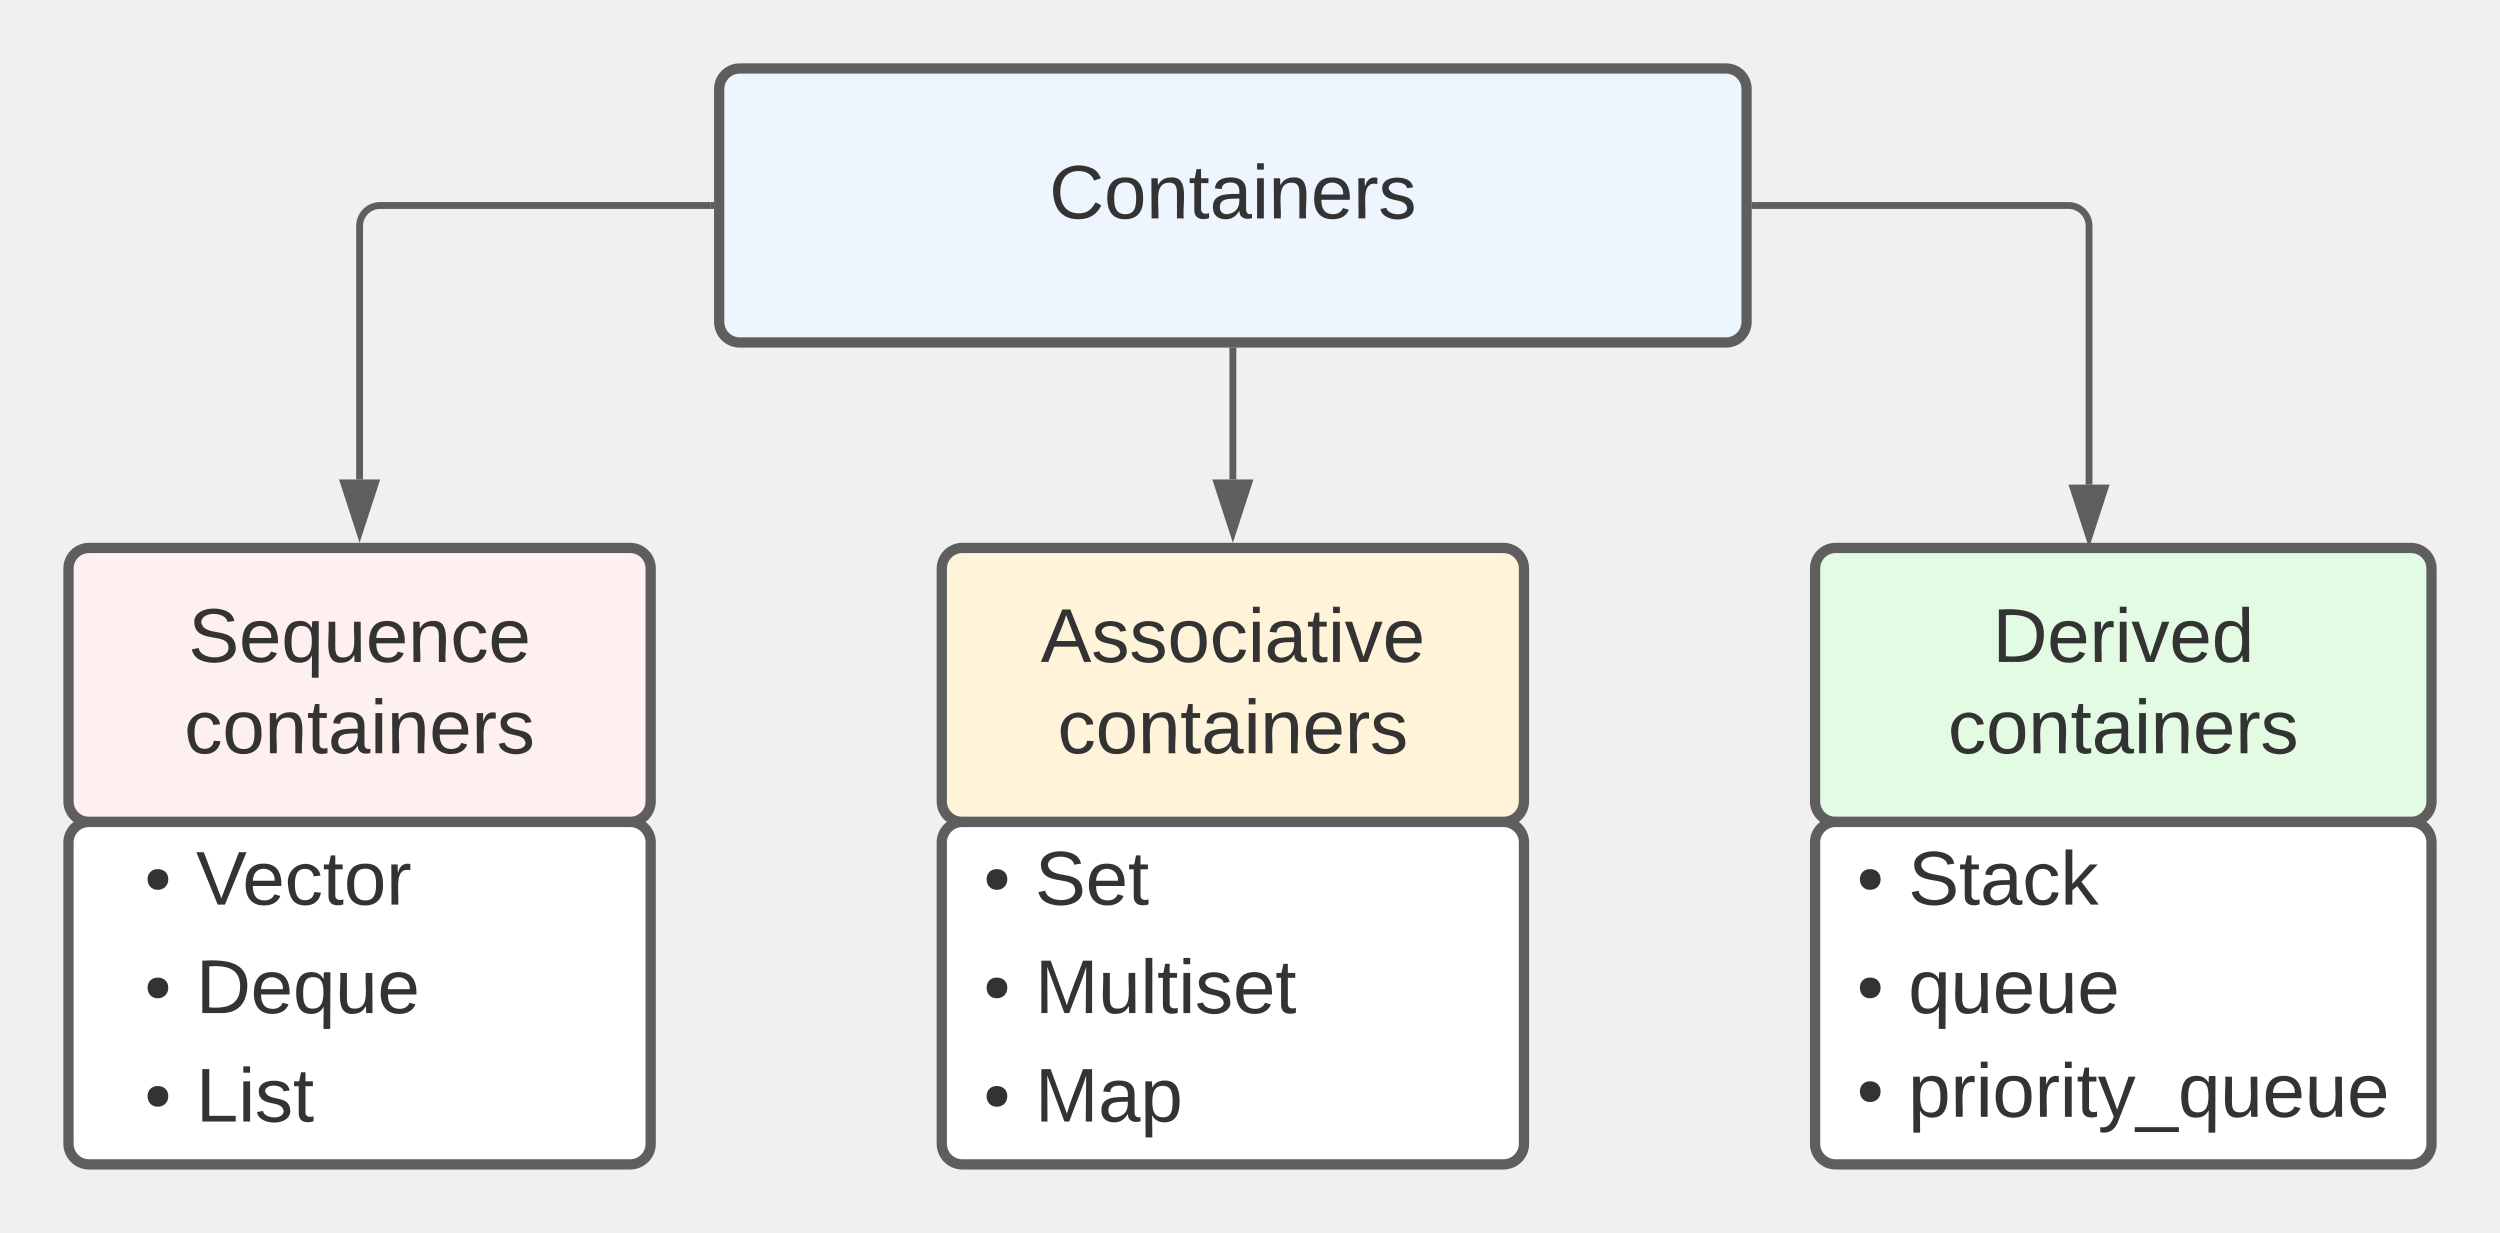
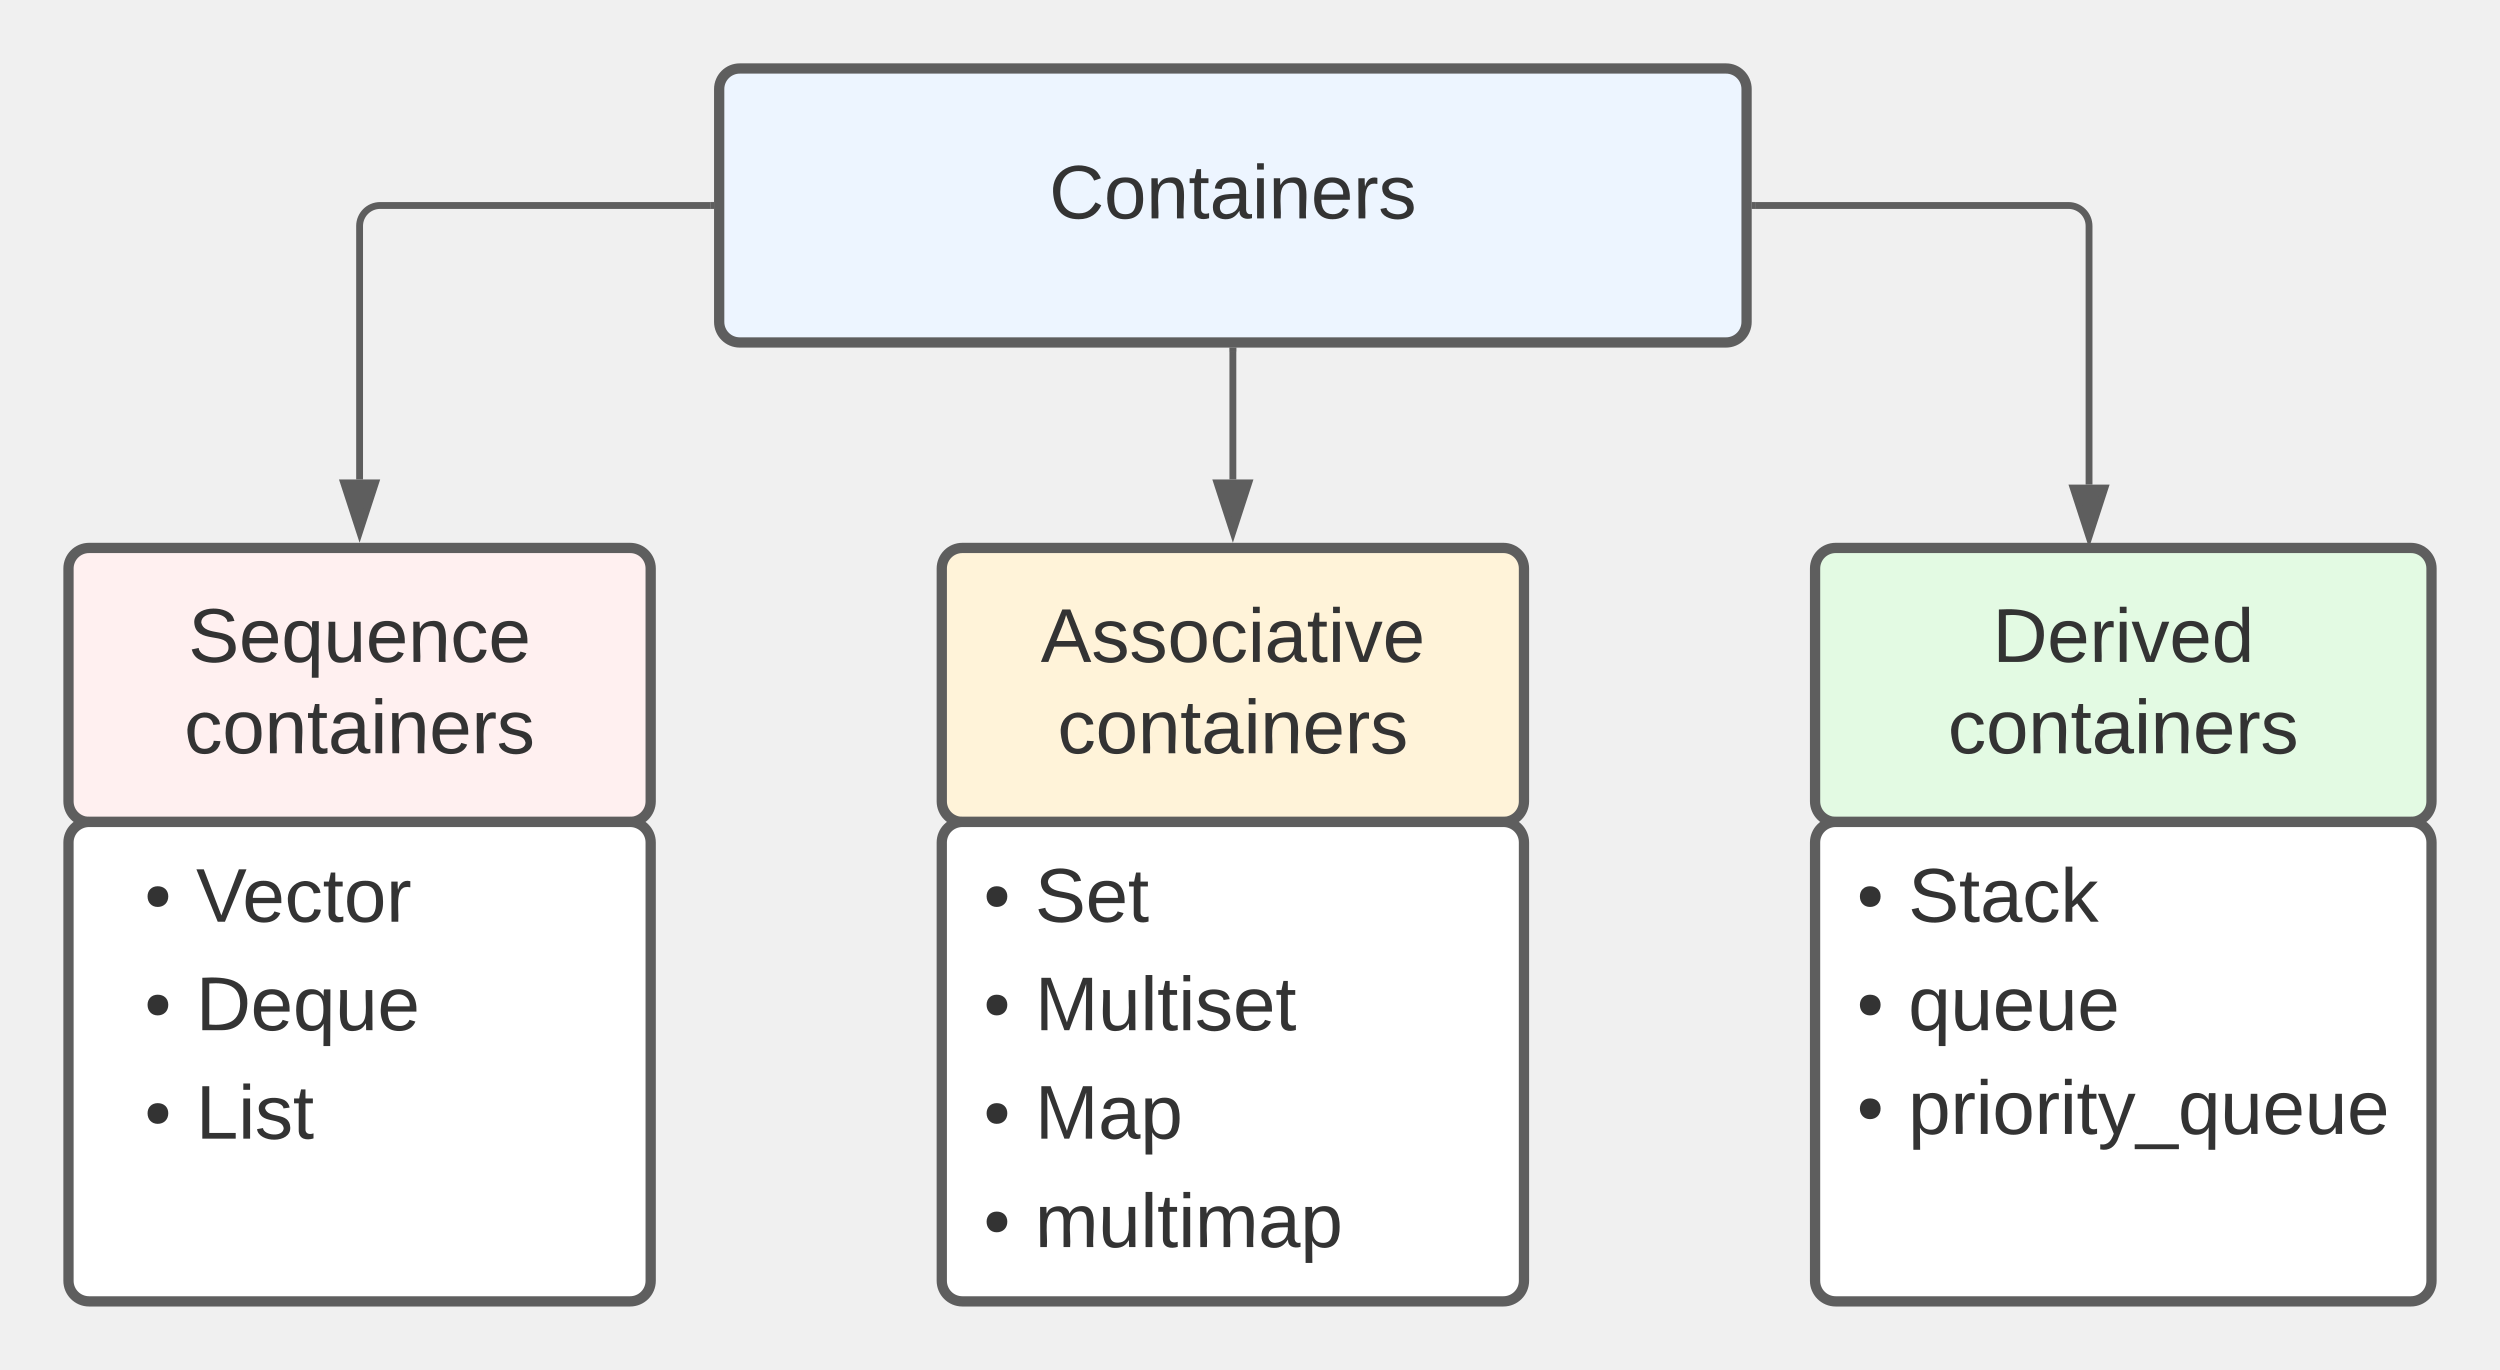
- <svg xmlns="http://www.w3.org/2000/svg" xmlns:ns1="lucid" xmlns:xlink="http://www.w3.org/1999/xlink" width="730" height="360">
-   <g transform="translate(-190 -120)" ns1:page-tab-id="0_0">
-     <path d="M400 146a6 6 0 0 1 6-6h288a6 6 0 0 1 6 6v68a6 6 0 0 1-6 6H406a6 6 0 0 1-6-6z" stroke="#5e5e5e" stroke-width="3" fill="#edf5ff" />
-     <use xlink:href="#a" transform="matrix(1,0,0,1,412,152) translate(84.38889 31.77778)" />
-     <path d="M550 222.5V260" stroke="#5e5e5e" stroke-width="2" fill="none" />
-     <path d="M551 222.53h-2v-1.03h2z" stroke="#5e5e5e" stroke-width=".05" fill="#5e5e5e" />
-     <path d="M550 275.26L545.37 261h9.26z" stroke="#5e5e5e" stroke-width="2" fill="#5e5e5e" />
-     <path d="M397.5 180H301a6 6 0 0 0-6 6v74" stroke="#5e5e5e" stroke-width="2" fill="none" />
-     <path d="M398.5 181h-1.03v-2h1.03z" stroke="#5e5e5e" stroke-width=".05" fill="#5e5e5e" />
-     <path d="M295 275.26L290.37 261h9.26z" stroke="#5e5e5e" stroke-width="2" fill="#5e5e5e" />
-     <path d="M702.5 180H794a6 6 0 0 1 6 6v75.5" stroke="#5e5e5e" stroke-width="2" fill="none" />
-     <path d="M702.53 181h-1.03v-2h1.03z" stroke="#5e5e5e" stroke-width=".05" fill="#5e5e5e" />
-     <path d="M800 276.76l-4.63-14.26h9.26z" stroke="#5e5e5e" stroke-width="2" fill="#5e5e5e" />
-     <path d="M210 286a6 6 0 0 1 6-6h158a6 6 0 0 1 6 6v68a6 6 0 0 1-6 6H216a6 6 0 0 1-6-6z" stroke="#5e5e5e" stroke-width="3" fill="#fff0f0" />
-     <use xlink:href="#b" transform="matrix(1,0,0,1,222,292) translate(23 21.27778)" />
-     <use xlink:href="#c" transform="matrix(1,0,0,1,222,292) translate(21.82716 47.94444)" />
-     <path d="M210 366a6 6 0 0 1 6-6h158a6 6 0 0 1 6 6v88a6 6 0 0 1-6 6H216a6 6 0 0 1-6-6z" stroke="#5e5e5e" stroke-width="3" fill="#fff" />
-     <path d="M220 366a6 6 0 0 1 6-6h148a6 6 0 0 1 6 6v19.67a6 6 0 0 1-6 6H226a6 6 0 0 1-6-6z" stroke="#000" stroke-opacity="0" stroke-width="3" fill="#fff" fill-opacity="0" />
-     <use xlink:href="#d" transform="matrix(1,0,0,1,225,365) translate(7.222222 19.15278)" />
-     <use xlink:href="#e" transform="matrix(1,0,0,1,225,365) translate(22.22222 19.15278)" />
-     <path d="M220 397.67a6 6 0 0 1 6-6h148a6 6 0 0 1 6 6v19.66a6 6 0 0 1-6 6H226a6 6 0 0 1-6-6z" stroke="#000" stroke-opacity="0" stroke-width="3" fill="#fff" fill-opacity="0" />
-     <use xlink:href="#f" transform="matrix(1,0,0,1,225,396.6667) translate(7.222222 19.15278)" />
-     <use xlink:href="#g" transform="matrix(1,0,0,1,225,396.6667) translate(22.22222 19.15278)" />
-     <path d="M220 429.33a6 6 0 0 1 6-6h148a6 6 0 0 1 6 6V449a6 6 0 0 1-6 6H226a6 6 0 0 1-6-6z" stroke="#000" stroke-opacity="0" stroke-width="3" fill="#fff" fill-opacity="0" />
-     <use xlink:href="#f" transform="matrix(1,0,0,1,225,428.3333) translate(7.222222 19.15278)" />
-     <use xlink:href="#h" transform="matrix(1,0,0,1,225,428.3333) translate(22.22222 19.15278)" />
-     <path d="M465 286a6 6 0 0 1 6-6h158a6 6 0 0 1 6 6v68a6 6 0 0 1-6 6H471a6 6 0 0 1-6-6z" stroke="#5e5e5e" stroke-width="3" fill="#fff3d9" />
-     <use xlink:href="#i" transform="matrix(1,0,0,1,477,292) translate(16.88889 21.27778)" />
-     <use xlink:href="#c" transform="matrix(1,0,0,1,477,292) translate(21.82716 47.94444)" />
-     <path d="M465 366a6 6 0 0 1 6-6h158a6 6 0 0 1 6 6v88a6 6 0 0 1-6 6H471a6 6 0 0 1-6-6z" stroke="#5e5e5e" stroke-width="3" fill="#fff" />
-     <path d="M465 366a6 6 0 0 1 6-6h148a6 6 0 0 1 6 6v19.67a6 6 0 0 1-6 6H471a6 6 0 0 1-6-6z" stroke="#000" stroke-opacity="0" stroke-width="3" fill="#fff" fill-opacity="0" />
-     <use xlink:href="#d" transform="matrix(1,0,0,1,470,365) translate(7.222222 19.15278)" />
-     <use xlink:href="#j" transform="matrix(1,0,0,1,470,365) translate(22.22222 19.15278)" />
-     <path d="M465 397.67a6 6 0 0 1 6-6h148a6 6 0 0 1 6 6v19.66a6 6 0 0 1-6 6H471a6 6 0 0 1-6-6z" stroke="#000" stroke-opacity="0" stroke-width="3" fill="#fff" fill-opacity="0" />
-     <use xlink:href="#f" transform="matrix(1,0,0,1,470,396.6667) translate(7.222222 19.15278)" />
-     <use xlink:href="#k" transform="matrix(1,0,0,1,470,396.6667) translate(22.22222 19.15278)" />
-     <path d="M465 429.33a6 6 0 0 1 6-6h148a6 6 0 0 1 6 6V449a6 6 0 0 1-6 6H471a6 6 0 0 1-6-6z" stroke="#000" stroke-opacity="0" stroke-width="3" fill="#fff" fill-opacity="0" />
-     <use xlink:href="#f" transform="matrix(1,0,0,1,470,428.3333) translate(7.222222 19.15278)" />
-     <use xlink:href="#l" transform="matrix(1,0,0,1,470,428.3333) translate(22.22222 19.15278)" />
-     <path d="M720 286a6 6 0 0 1 6-6h168a6 6 0 0 1 6 6v68a6 6 0 0 1-6 6H726a6 6 0 0 1-6-6z" stroke="#5e5e5e" stroke-width="3" fill="#e3fae3" />
-     <use xlink:href="#m" transform="matrix(1,0,0,1,732,292) translate(39.82099 21.27778)" />
-     <use xlink:href="#c" transform="matrix(1,0,0,1,732,292) translate(26.82716 47.94444)" />
-     <path d="M720 366a6 6 0 0 1 6-6h168a6 6 0 0 1 6 6v88a6 6 0 0 1-6 6H726a6 6 0 0 1-6-6z" stroke="#5e5e5e" stroke-width="3" fill="#fff" />
-     <path d="M720 366a6 6 0 0 1 6-6h148a6 6 0 0 1 6 6v19.67a6 6 0 0 1-6 6H726a6 6 0 0 1-6-6z" stroke="#000" stroke-opacity="0" stroke-width="3" fill="#fff" fill-opacity="0" />
-     <g>
-       <use xlink:href="#f" transform="matrix(1,0,0,1,725,365) translate(7.222222 19.15278)" />
-       <use xlink:href="#n" transform="matrix(1,0,0,1,725,365) translate(22.22222 19.15278)" />
-     </g>
-     <path d="M720 397.67a6 6 0 0 1 6-6h148a6 6 0 0 1 6 6v19.66a6 6 0 0 1-6 6H726a6 6 0 0 1-6-6z" stroke="#000" stroke-opacity="0" stroke-width="3" fill="#fff" fill-opacity="0" />
-     <g>
-       <use xlink:href="#f" transform="matrix(1,0,0,1,725,396.6667) translate(7.222222 19.15278)" />
-       <use xlink:href="#o" transform="matrix(1,0,0,1,725,396.6667) translate(22.22222 19.15278)" />
-     </g>
-     <path d="M720 429.33a6 6 0 0 1 6-6h148a6 6 0 0 1 6 6V449a6 6 0 0 1-6 6H726a6 6 0 0 1-6-6z" stroke="#000" stroke-opacity="0" stroke-width="3" fill="#fff" fill-opacity="0" />
-     <g>
-       <use xlink:href="#d" transform="matrix(1,0,0,1,725,428.3333) translate(7.222222 17.77778)" />
-       <use xlink:href="#p" transform="matrix(1,0,0,1,725,428.3333) translate(22.22222 17.77778)" />
+ <svg xmlns="http://www.w3.org/2000/svg" xmlns:ns1="lucid" xmlns:xlink="http://www.w3.org/1999/xlink" width="730" height="400">
+   <g transform="translate(0 -80)" ns1:page-tab-id="0_0">
+     <path d="M210 106a6 6 0 0 1 6-6h288a6 6 0 0 1 6 6v68a6 6 0 0 1-6 6H216a6 6 0 0 1-6-6z" stroke="#5e5e5e" stroke-width="3" fill="#edf5ff" />
+     <use xlink:href="#a" transform="matrix(1,0,0,1,222,112) translate(84.38889 31.77778)" />
+     <path d="M360 182.5V220" stroke="#5e5e5e" stroke-width="2" fill="none" />
+     <path d="M361 182.53h-2v-1.03h2z" stroke="#5e5e5e" stroke-width=".05" fill="#5e5e5e" />
+     <path d="M360 235.26L355.37 221h9.26z" stroke="#5e5e5e" stroke-width="2" fill="#5e5e5e" />
+     <path d="M207.5 140H111a6 6 0 0 0-6 6v74" stroke="#5e5e5e" stroke-width="2" fill="none" />
+     <path d="M208.5 141h-1.03v-2h1.03z" stroke="#5e5e5e" stroke-width=".05" fill="#5e5e5e" />
+     <path d="M105 235.26L100.36 221h9.28z" stroke="#5e5e5e" stroke-width="2" fill="#5e5e5e" />
+     <path d="M512.5 140H604a6 6 0 0 1 6 6v75.5" stroke="#5e5e5e" stroke-width="2" fill="none" />
+     <path d="M512.53 141h-1.03v-2h1.03z" stroke="#5e5e5e" stroke-width=".05" fill="#5e5e5e" />
+     <path d="M610 236.76l-4.63-14.26h9.26z" stroke="#5e5e5e" stroke-width="2" fill="#5e5e5e" />
+     <path d="M20 246a6 6 0 0 1 6-6h158a6 6 0 0 1 6 6v68a6 6 0 0 1-6 6H26a6 6 0 0 1-6-6z" stroke="#5e5e5e" stroke-width="3" fill="#fff0f0" />
+     <use xlink:href="#b" transform="matrix(1,0,0,1,32,252) translate(23 21.27778)" />
+     <use xlink:href="#c" transform="matrix(1,0,0,1,32,252) translate(21.82716 47.94444)" />
+     <path d="M20 326a6 6 0 0 1 6-6h158a6 6 0 0 1 6 6v128a6 6 0 0 1-6 6H26a6 6 0 0 1-6-6z" stroke="#5e5e5e" stroke-width="3" fill="#fff" />
+     <path d="M30 331a6 6 0 0 1 6-6h148a6 6 0 0 1 6 6v19.67a6 6 0 0 1-6 6H36a6 6 0 0 1-6-6z" stroke="#000" stroke-opacity="0" stroke-width="3" fill="#fff" fill-opacity="0" />
+     <use xlink:href="#d" transform="matrix(1,0,0,1,35,330) translate(7.222222 19.15278)" />
+     <use xlink:href="#e" transform="matrix(1,0,0,1,35,330) translate(22.22222 19.15278)" />
+     <path d="M30 362.67a6 6 0 0 1 6-6h148a6 6 0 0 1 6 6v19.66a6 6 0 0 1-6 6H36a6 6 0 0 1-6-6z" stroke="#000" stroke-opacity="0" stroke-width="3" fill="#fff" fill-opacity="0" />
+     <use xlink:href="#f" transform="matrix(1,0,0,1,35,361.6667) translate(7.222222 19.15278)" />
+     <use xlink:href="#g" transform="matrix(1,0,0,1,35,361.6667) translate(22.22222 19.15278)" />
+     <path d="M30 394.33a6 6 0 0 1 6-6h148a6 6 0 0 1 6 6V414a6 6 0 0 1-6 6H36a6 6 0 0 1-6-6z" stroke="#000" stroke-opacity="0" stroke-width="3" fill="#fff" fill-opacity="0" />
+     <use xlink:href="#f" transform="matrix(1,0,0,1,35,393.3333) translate(7.222222 19.15278)" />
+     <use xlink:href="#h" transform="matrix(1,0,0,1,35,393.3333) translate(22.22222 19.15278)" />
+     <path d="M275 246a6 6 0 0 1 6-6h158a6 6 0 0 1 6 6v68a6 6 0 0 1-6 6H281a6 6 0 0 1-6-6z" stroke="#5e5e5e" stroke-width="3" fill="#fff3d9" />
+     <use xlink:href="#i" transform="matrix(1,0,0,1,287,252) translate(16.88889 21.27778)" />
+     <use xlink:href="#c" transform="matrix(1,0,0,1,287,252) translate(21.82716 47.94444)" />
+     <path d="M275 326a6 6 0 0 1 6-6h158a6 6 0 0 1 6 6v128a6 6 0 0 1-6 6H281a6 6 0 0 1-6-6z" stroke="#5e5e5e" stroke-width="3" fill="#fff" />
+     <path d="M275 331a6 6 0 0 1 6-6h148a6 6 0 0 1 6 6v19.67a6 6 0 0 1-6 6H281a6 6 0 0 1-6-6z" stroke="#000" stroke-opacity="0" stroke-width="3" fill="#fff" fill-opacity="0" />
+     <use xlink:href="#d" transform="matrix(1,0,0,1,280,330) translate(7.222222 19.15278)" />
+     <use xlink:href="#j" transform="matrix(1,0,0,1,280,330) translate(22.22222 19.15278)" />
+     <path d="M275 362.67a6 6 0 0 1 6-6h148a6 6 0 0 1 6 6v19.66a6 6 0 0 1-6 6H281a6 6 0 0 1-6-6z" stroke="#000" stroke-opacity="0" stroke-width="3" fill="#fff" fill-opacity="0" />
+     <use xlink:href="#f" transform="matrix(1,0,0,1,280,361.6667) translate(7.222222 19.15278)" />
+     <use xlink:href="#k" transform="matrix(1,0,0,1,280,361.6667) translate(22.22222 19.15278)" />
+     <path d="M275 394.33a6 6 0 0 1 6-6h148a6 6 0 0 1 6 6V414a6 6 0 0 1-6 6H281a6 6 0 0 1-6-6z" stroke="#000" stroke-opacity="0" stroke-width="3" fill="#fff" fill-opacity="0" />
+     <use xlink:href="#f" transform="matrix(1,0,0,1,280,393.3333) translate(7.222222 19.15278)" />
+     <use xlink:href="#l" transform="matrix(1,0,0,1,280,393.3333) translate(22.22222 19.15278)" />
+     <path d="M530 246a6 6 0 0 1 6-6h168a6 6 0 0 1 6 6v68a6 6 0 0 1-6 6H536a6 6 0 0 1-6-6z" stroke="#5e5e5e" stroke-width="3" fill="#e3fae3" />
+     <use xlink:href="#m" transform="matrix(1,0,0,1,542,252) translate(39.82099 21.27778)" />
+     <use xlink:href="#c" transform="matrix(1,0,0,1,542,252) translate(26.82716 47.94444)" />
+     <path d="M530 326a6 6 0 0 1 6-6h168a6 6 0 0 1 6 6v128a6 6 0 0 1-6 6H536a6 6 0 0 1-6-6z" stroke="#5e5e5e" stroke-width="3" fill="#fff" />
+     <path d="M530 331a6 6 0 0 1 6-6h148a6 6 0 0 1 6 6v19.67a6 6 0 0 1-6 6H536a6 6 0 0 1-6-6z" stroke="#000" stroke-opacity="0" stroke-width="3" fill="#fff" fill-opacity="0" />
+     <g>
+       <use xlink:href="#d" transform="matrix(1,0,0,1,535,330) translate(7.222222 19.15278)" />
+       <use xlink:href="#n" transform="matrix(1,0,0,1,535,330) translate(22.22222 19.15278)" />
+     </g>
+     <path d="M530 362.67a6 6 0 0 1 6-6h148a6 6 0 0 1 6 6v19.66a6 6 0 0 1-6 6H536a6 6 0 0 1-6-6z" stroke="#000" stroke-opacity="0" stroke-width="3" fill="#fff" fill-opacity="0" />
+     <g>
+       <use xlink:href="#d" transform="matrix(1,0,0,1,535,361.6667) translate(7.222222 19.15278)" />
+       <use xlink:href="#o" transform="matrix(1,0,0,1,535,361.6667) translate(22.22222 19.15278)" />
+     </g>
+     <path d="M530 394.33a6 6 0 0 1 6-6h148a6 6 0 0 1 6 6V414a6 6 0 0 1-6 6H536a6 6 0 0 1-6-6z" stroke="#000" stroke-opacity="0" stroke-width="3" fill="#fff" fill-opacity="0" />
+     <g>
+       <use xlink:href="#d" transform="matrix(1,0,0,1,535,393.3333) translate(7.222222 17.77778)" />
+       <use xlink:href="#p" transform="matrix(1,0,0,1,535,393.3333) translate(22.22222 17.77778)" />
+     </g>
+     <path d="M275 426a6 6 0 0 1 6-6h148a6 6 0 0 1 6 6v19.67a6 6 0 0 1-6 6H281a6 6 0 0 1-6-6z" stroke="#000" stroke-opacity="0" stroke-width="3" fill="#fff" fill-opacity="0" />
+     <g>
+       <use xlink:href="#d" transform="matrix(1,0,0,1,280,425) translate(7.222222 19.15278)" />
+       <use xlink:href="#q" transform="matrix(1,0,0,1,280,425) translate(22.22222 19.15278)" />
    </g>
    <defs>
-       <path fill="#333" d="M212-179c-10-28-35-45-73-45-59 0-87 40-87 99 0 60 29 101 89 101 43 0 62-24 78-52l27 14C228-24 195 4 139 4 59 4 22-46 18-125c-6-104 99-153 187-111 19 9 31 26 39 46" id="q" />
-       <path fill="#333" d="M100-194c62-1 85 37 85 99 1 63-27 99-86 99S16-35 15-95c0-66 28-99 85-99zM99-20c44 1 53-31 53-75 0-43-8-75-51-75s-53 32-53 75 10 74 51 75" id="r" />
-       <path fill="#333" d="M117-194c89-4 53 116 60 194h-32v-121c0-31-8-49-39-48C34-167 62-67 57 0H25l-1-190h30c1 10-1 24 2 32 11-22 29-35 61-36" id="s" />
-       <path fill="#333" d="M59-47c-2 24 18 29 38 22v24C64 9 27 4 27-40v-127H5v-23h24l9-43h21v43h35v23H59v120" id="t" />
-       <path fill="#333" d="M141-36C126-15 110 5 73 4 37 3 15-17 15-53c-1-64 63-63 125-63 3-35-9-54-41-54-24 1-41 7-42 31l-33-3c5-37 33-52 76-52 45 0 72 20 72 64v82c-1 20 7 32 28 27v20c-31 9-61-2-59-35zM48-53c0 20 12 33 32 33 41-3 63-29 60-74-43 2-92-5-92 41" id="u" />
-       <path fill="#333" d="M24-231v-30h32v30H24zM24 0v-190h32V0H24" id="v" />
-       <path fill="#333" d="M100-194c63 0 86 42 84 106H49c0 40 14 67 53 68 26 1 43-12 49-29l28 8c-11 28-37 45-77 45C44 4 14-33 15-96c1-61 26-98 85-98zm52 81c6-60-76-77-97-28-3 7-6 17-6 28h103" id="w" />
-       <path fill="#333" d="M114-163C36-179 61-72 57 0H25l-1-190h30c1 12-1 29 2 39 6-27 23-49 58-41v29" id="x" />
-       <path fill="#333" d="M135-143c-3-34-86-38-87 0 15 53 115 12 119 90S17 21 10-45l28-5c4 36 97 45 98 0-10-56-113-15-118-90-4-57 82-63 122-42 12 7 21 19 24 35" id="y" />
+       <path fill="#333" d="M212-179c-10-28-35-45-73-45-59 0-87 40-87 99 0 60 29 101 89 101 43 0 62-24 78-52l27 14C228-24 195 4 139 4 59 4 22-46 18-125c-6-104 99-153 187-111 19 9 31 26 39 46" id="r" />
+       <path fill="#333" d="M100-194c62-1 85 37 85 99 1 63-27 99-86 99S16-35 15-95c0-66 28-99 85-99zM99-20c44 1 53-31 53-75 0-43-8-75-51-75s-53 32-53 75 10 74 51 75" id="s" />
+       <path fill="#333" d="M117-194c89-4 53 116 60 194h-32v-121c0-31-8-49-39-48C34-167 62-67 57 0H25l-1-190h30c1 10-1 24 2 32 11-22 29-35 61-36" id="t" />
+       <path fill="#333" d="M59-47c-2 24 18 29 38 22v24C64 9 27 4 27-40v-127H5v-23h24l9-43h21v43h35v23H59v120" id="u" />
+       <path fill="#333" d="M141-36C126-15 110 5 73 4 37 3 15-17 15-53c-1-64 63-63 125-63 3-35-9-54-41-54-24 1-41 7-42 31l-33-3c5-37 33-52 76-52 45 0 72 20 72 64v82c-1 20 7 32 28 27v20c-31 9-61-2-59-35zM48-53c0 20 12 33 32 33 41-3 63-29 60-74-43 2-92-5-92 41" id="v" />
+       <path fill="#333" d="M24-231v-30h32v30H24zM24 0v-190h32V0H24" id="w" />
+       <path fill="#333" d="M100-194c63 0 86 42 84 106H49c0 40 14 67 53 68 26 1 43-12 49-29l28 8c-11 28-37 45-77 45C44 4 14-33 15-96c1-61 26-98 85-98zm52 81c6-60-76-77-97-28-3 7-6 17-6 28h103" id="x" />
+       <path fill="#333" d="M114-163C36-179 61-72 57 0H25l-1-190h30c1 12-1 29 2 39 6-27 23-49 58-41v29" id="y" />
+       <path fill="#333" d="M135-143c-3-34-86-38-87 0 15 53 115 12 119 90S17 21 10-45l28-5c4 36 97 45 98 0-10-56-113-15-118-90-4-57 82-63 122-42 12 7 21 19 24 35" id="z" />
      <g id="a">
-         <use transform="matrix(0.0617284,0,0,0.0617284,0,0)" xlink:href="#q" />
-         <use transform="matrix(0.0617284,0,0,0.0617284,15.98765,0)" xlink:href="#r" />
-         <use transform="matrix(0.0617284,0,0,0.0617284,28.33333,0)" xlink:href="#s" />
-         <use transform="matrix(0.0617284,0,0,0.0617284,40.67901,0)" xlink:href="#t" />
-         <use transform="matrix(0.0617284,0,0,0.0617284,46.85185,0)" xlink:href="#u" />
-         <use transform="matrix(0.0617284,0,0,0.0617284,59.19753,0)" xlink:href="#v" />
-         <use transform="matrix(0.0617284,0,0,0.0617284,64.07407,0)" xlink:href="#s" />
-         <use transform="matrix(0.0617284,0,0,0.0617284,76.41975,0)" xlink:href="#w" />
-         <use transform="matrix(0.0617284,0,0,0.0617284,88.76543,0)" xlink:href="#x" />
-         <use transform="matrix(0.0617284,0,0,0.0617284,96.11111,0)" xlink:href="#y" />
-       </g>
-       <path fill="#333" d="M185-189c-5-48-123-54-124 2 14 75 158 14 163 119 3 78-121 87-175 55-17-10-28-26-33-46l33-7c5 56 141 63 141-1 0-78-155-14-162-118-5-82 145-84 179-34 5 7 8 16 11 25" id="z" />
-       <path fill="#333" d="M145-31C134-9 116 4 85 4 32 4 16-35 15-94c0-59 17-99 70-100 32-1 48 14 60 33 0-11-1-24 2-32h30l-1 268h-32zM93-21c41 0 51-33 51-76s-8-73-50-73c-40 0-46 35-46 75s5 74 45 74" id="A" />
-       <path fill="#333" d="M84 4C-5 8 30-112 23-190h32v120c0 31 7 50 39 49 72-2 45-101 50-169h31l1 190h-30c-1-10 1-25-2-33-11 22-28 36-60 37" id="B" />
-       <path fill="#333" d="M96-169c-40 0-48 33-48 73s9 75 48 75c24 0 41-14 43-38l32 2c-6 37-31 61-74 61-59 0-76-41-82-99-10-93 101-131 147-64 4 7 5 14 7 22l-32 3c-4-21-16-35-41-35" id="C" />
+         <use transform="matrix(0.0617284,0,0,0.0617284,0,0)" xlink:href="#r" />
+         <use transform="matrix(0.0617284,0,0,0.0617284,15.98765,0)" xlink:href="#s" />
+         <use transform="matrix(0.0617284,0,0,0.0617284,28.33333,0)" xlink:href="#t" />
+         <use transform="matrix(0.0617284,0,0,0.0617284,40.67901,0)" xlink:href="#u" />
+         <use transform="matrix(0.0617284,0,0,0.0617284,46.85185,0)" xlink:href="#v" />
+         <use transform="matrix(0.0617284,0,0,0.0617284,59.19753,0)" xlink:href="#w" />
+         <use transform="matrix(0.0617284,0,0,0.0617284,64.07407,0)" xlink:href="#t" />
+         <use transform="matrix(0.0617284,0,0,0.0617284,76.41975,0)" xlink:href="#x" />
+         <use transform="matrix(0.0617284,0,0,0.0617284,88.76543,0)" xlink:href="#y" />
+         <use transform="matrix(0.0617284,0,0,0.0617284,96.11111,0)" xlink:href="#z" />
+       </g>
+       <path fill="#333" d="M185-189c-5-48-123-54-124 2 14 75 158 14 163 119 3 78-121 87-175 55-17-10-28-26-33-46l33-7c5 56 141 63 141-1 0-78-155-14-162-118-5-82 145-84 179-34 5 7 8 16 11 25" id="A" />
+       <path fill="#333" d="M145-31C134-9 116 4 85 4 32 4 16-35 15-94c0-59 17-99 70-100 32-1 48 14 60 33 0-11-1-24 2-32h30l-1 268h-32zM93-21c41 0 51-33 51-76s-8-73-50-73c-40 0-46 35-46 75s5 74 45 74" id="B" />
+       <path fill="#333" d="M84 4C-5 8 30-112 23-190h32v120c0 31 7 50 39 49 72-2 45-101 50-169h31l1 190h-30c-1-10 1-25-2-33-11 22-28 36-60 37" id="C" />
+       <path fill="#333" d="M96-169c-40 0-48 33-48 73s9 75 48 75c24 0 41-14 43-38l32 2c-6 37-31 61-74 61-59 0-76-41-82-99-10-93 101-131 147-64 4 7 5 14 7 22l-32 3c-4-21-16-35-41-35" id="D" />
      <g id="b">
-         <use transform="matrix(0.0617284,0,0,0.0617284,0,0)" xlink:href="#z" />
-         <use transform="matrix(0.0617284,0,0,0.0617284,14.81481,0)" xlink:href="#w" />
-         <use transform="matrix(0.0617284,0,0,0.0617284,27.16049,0)" xlink:href="#A" />
-         <use transform="matrix(0.0617284,0,0,0.0617284,39.50617,0)" xlink:href="#B" />
-         <use transform="matrix(0.0617284,0,0,0.0617284,51.85185,0)" xlink:href="#w" />
-         <use transform="matrix(0.0617284,0,0,0.0617284,64.19753,0)" xlink:href="#s" />
-         <use transform="matrix(0.0617284,0,0,0.0617284,76.54321,0)" xlink:href="#C" />
-         <use transform="matrix(0.0617284,0,0,0.0617284,87.65432,0)" xlink:href="#w" />
+         <use transform="matrix(0.0617284,0,0,0.0617284,0,0)" xlink:href="#A" />
+         <use transform="matrix(0.0617284,0,0,0.0617284,14.81481,0)" xlink:href="#x" />
+         <use transform="matrix(0.0617284,0,0,0.0617284,27.16049,0)" xlink:href="#B" />
+         <use transform="matrix(0.0617284,0,0,0.0617284,39.50617,0)" xlink:href="#C" />
+         <use transform="matrix(0.0617284,0,0,0.0617284,51.85185,0)" xlink:href="#x" />
+         <use transform="matrix(0.0617284,0,0,0.0617284,64.19753,0)" xlink:href="#t" />
+         <use transform="matrix(0.0617284,0,0,0.0617284,76.54321,0)" xlink:href="#D" />
+         <use transform="matrix(0.0617284,0,0,0.0617284,87.65432,0)" xlink:href="#x" />
      </g>
      <g id="c">
-         <use transform="matrix(0.0617284,0,0,0.0617284,0,0)" xlink:href="#C" />
-         <use transform="matrix(0.0617284,0,0,0.0617284,11.11111,0)" xlink:href="#r" />
-         <use transform="matrix(0.0617284,0,0,0.0617284,23.45679,0)" xlink:href="#s" />
-         <use transform="matrix(0.0617284,0,0,0.0617284,35.80247,0)" xlink:href="#t" />
-         <use transform="matrix(0.0617284,0,0,0.0617284,41.97531,0)" xlink:href="#u" />
-         <use transform="matrix(0.0617284,0,0,0.0617284,54.32099,0)" xlink:href="#v" />
-         <use transform="matrix(0.0617284,0,0,0.0617284,59.19753,0)" xlink:href="#s" />
-         <use transform="matrix(0.0617284,0,0,0.0617284,71.54321,0)" xlink:href="#w" />
-         <use transform="matrix(0.0617284,0,0,0.0617284,83.88889,0)" xlink:href="#x" />
-         <use transform="matrix(0.0617284,0,0,0.0617284,91.23457,0)" xlink:href="#y" />
-       </g>
-       <path fill="#333" d="M62-168c30 0 50 19 50 48S92-70 62-70c-29 0-48-21-48-50s20-48 48-48" id="D" />
-       <use transform="matrix(0.0617284,0,0,0.0617284,0,0)" xlink:href="#D" id="d" />
-       <path fill="#333" d="M137 0h-34L2-248h35l83 218 83-218h36" id="E" />
+         <use transform="matrix(0.0617284,0,0,0.0617284,0,0)" xlink:href="#D" />
+         <use transform="matrix(0.0617284,0,0,0.0617284,11.11111,0)" xlink:href="#s" />
+         <use transform="matrix(0.0617284,0,0,0.0617284,23.45679,0)" xlink:href="#t" />
+         <use transform="matrix(0.0617284,0,0,0.0617284,35.80247,0)" xlink:href="#u" />
+         <use transform="matrix(0.0617284,0,0,0.0617284,41.97531,0)" xlink:href="#v" />
+         <use transform="matrix(0.0617284,0,0,0.0617284,54.32099,0)" xlink:href="#w" />
+         <use transform="matrix(0.0617284,0,0,0.0617284,59.19753,0)" xlink:href="#t" />
+         <use transform="matrix(0.0617284,0,0,0.0617284,71.54321,0)" xlink:href="#x" />
+         <use transform="matrix(0.0617284,0,0,0.0617284,83.88889,0)" xlink:href="#y" />
+         <use transform="matrix(0.0617284,0,0,0.0617284,91.23457,0)" xlink:href="#z" />
+       </g>
+       <path fill="#333" d="M62-168c30 0 50 19 50 48S92-70 62-70c-29 0-48-21-48-50s20-48 48-48" id="E" />
+       <use transform="matrix(0.0617284,0,0,0.0617284,0,0)" xlink:href="#E" id="d" />
+       <path fill="#333" d="M137 0h-34L2-248h35l83 218 83-218h36" id="F" />
      <g id="e">
-         <use transform="matrix(0.0617284,0,0,0.0617284,0,0)" xlink:href="#E" />
-         <use transform="matrix(0.0617284,0,0,0.0617284,13.58025,0)" xlink:href="#w" />
-         <use transform="matrix(0.0617284,0,0,0.0617284,25.92593,0)" xlink:href="#C" />
-         <use transform="matrix(0.0617284,0,0,0.0617284,37.03704,0)" xlink:href="#t" />
-         <use transform="matrix(0.0617284,0,0,0.0617284,43.20988,0)" xlink:href="#r" />
-         <use transform="matrix(0.0617284,0,0,0.0617284,55.55556,0)" xlink:href="#x" />
-       </g>
-       <use transform="matrix(0.0617284,0,0,0.0617284,0,0)" xlink:href="#D" id="f" />
-       <path fill="#333" d="M30-248c118-7 216 8 213 122C240-48 200 0 122 0H30v-248zM63-27c89 8 146-16 146-99s-60-101-146-95v194" id="F" />
+         <use transform="matrix(0.0617284,0,0,0.0617284,0,0)" xlink:href="#F" />
+         <use transform="matrix(0.0617284,0,0,0.0617284,13.58025,0)" xlink:href="#x" />
+         <use transform="matrix(0.0617284,0,0,0.0617284,25.92593,0)" xlink:href="#D" />
+         <use transform="matrix(0.0617284,0,0,0.0617284,37.03704,0)" xlink:href="#u" />
+         <use transform="matrix(0.0617284,0,0,0.0617284,43.20988,0)" xlink:href="#s" />
+         <use transform="matrix(0.0617284,0,0,0.0617284,55.55556,0)" xlink:href="#y" />
+       </g>
+       <use transform="matrix(0.0617284,0,0,0.0617284,0,0)" xlink:href="#E" id="f" />
+       <path fill="#333" d="M30-248c118-7 216 8 213 122C240-48 200 0 122 0H30v-248zM63-27c89 8 146-16 146-99s-60-101-146-95v194" id="G" />
      <g id="g">
-         <use transform="matrix(0.0617284,0,0,0.0617284,0,0)" xlink:href="#F" />
-         <use transform="matrix(0.0617284,0,0,0.0617284,15.98765,0)" xlink:href="#w" />
-         <use transform="matrix(0.0617284,0,0,0.0617284,28.33333,0)" xlink:href="#A" />
-         <use transform="matrix(0.0617284,0,0,0.0617284,40.67901,0)" xlink:href="#B" />
-         <use transform="matrix(0.0617284,0,0,0.0617284,53.02469,0)" xlink:href="#w" />
-       </g>
-       <path fill="#333" d="M30 0v-248h33v221h125V0H30" id="G" />
+         <use transform="matrix(0.0617284,0,0,0.0617284,0,0)" xlink:href="#G" />
+         <use transform="matrix(0.0617284,0,0,0.0617284,15.98765,0)" xlink:href="#x" />
+         <use transform="matrix(0.0617284,0,0,0.0617284,28.33333,0)" xlink:href="#B" />
+         <use transform="matrix(0.0617284,0,0,0.0617284,40.67901,0)" xlink:href="#C" />
+         <use transform="matrix(0.0617284,0,0,0.0617284,53.02469,0)" xlink:href="#x" />
+       </g>
+       <path fill="#333" d="M30 0v-248h33v221h125V0H30" id="H" />
      <g id="h">
+         <use transform="matrix(0.0617284,0,0,0.0617284,0,0)" xlink:href="#H" />
+         <use transform="matrix(0.0617284,0,0,0.0617284,12.34568,0)" xlink:href="#w" />
+         <use transform="matrix(0.0617284,0,0,0.0617284,17.22222,0)" xlink:href="#z" />
+         <use transform="matrix(0.0617284,0,0,0.0617284,28.33333,0)" xlink:href="#u" />
+       </g>
+       <path fill="#333" d="M205 0l-28-72H64L36 0H1l101-248h38L239 0h-34zm-38-99l-47-123c-12 45-31 82-46 123h93" id="I" />
+       <path fill="#333" d="M108 0H70L1-190h34L89-25l56-165h34" id="J" />
+       <g id="i">
+         <use transform="matrix(0.0617284,0,0,0.0617284,0,0)" xlink:href="#I" />
+         <use transform="matrix(0.0617284,0,0,0.0617284,14.81481,0)" xlink:href="#z" />
+         <use transform="matrix(0.0617284,0,0,0.0617284,25.92593,0)" xlink:href="#z" />
+         <use transform="matrix(0.0617284,0,0,0.0617284,37.03704,0)" xlink:href="#s" />
+         <use transform="matrix(0.0617284,0,0,0.0617284,49.38272,0)" xlink:href="#D" />
+         <use transform="matrix(0.0617284,0,0,0.0617284,60.49383,0)" xlink:href="#w" />
+         <use transform="matrix(0.0617284,0,0,0.0617284,65.37037,0)" xlink:href="#v" />
+         <use transform="matrix(0.0617284,0,0,0.0617284,77.71605,0)" xlink:href="#u" />
+         <use transform="matrix(0.0617284,0,0,0.0617284,83.88889,0)" xlink:href="#w" />
+         <use transform="matrix(0.0617284,0,0,0.0617284,88.76543,0)" xlink:href="#J" />
+         <use transform="matrix(0.0617284,0,0,0.0617284,99.87654,0)" xlink:href="#x" />
+       </g>
+       <g id="j">
+         <use transform="matrix(0.0617284,0,0,0.0617284,0,0)" xlink:href="#A" />
+         <use transform="matrix(0.0617284,0,0,0.0617284,14.81481,0)" xlink:href="#x" />
+         <use transform="matrix(0.0617284,0,0,0.0617284,27.16049,0)" xlink:href="#u" />
+       </g>
+       <path fill="#333" d="M240 0l2-218c-23 76-54 145-80 218h-23L58-218 59 0H30v-248h44l77 211c21-75 51-140 76-211h43V0h-30" id="K" />
+       <path fill="#333" d="M24 0v-261h32V0H24" id="L" />
+       <g id="k">
+         <use transform="matrix(0.0617284,0,0,0.0617284,0,0)" xlink:href="#K" />
+         <use transform="matrix(0.0617284,0,0,0.0617284,18.45679,0)" xlink:href="#C" />
+         <use transform="matrix(0.0617284,0,0,0.0617284,30.80247,0)" xlink:href="#L" />
+         <use transform="matrix(0.0617284,0,0,0.0617284,35.67901,0)" xlink:href="#u" />
+         <use transform="matrix(0.0617284,0,0,0.0617284,41.85185,0)" xlink:href="#w" />
+         <use transform="matrix(0.0617284,0,0,0.0617284,46.7284,0)" xlink:href="#z" />
+         <use transform="matrix(0.0617284,0,0,0.0617284,57.83951,0)" xlink:href="#x" />
+         <use transform="matrix(0.0617284,0,0,0.0617284,70.18519,0)" xlink:href="#u" />
+       </g>
+       <path fill="#333" d="M115-194c55 1 70 41 70 98S169 2 115 4C84 4 66-9 55-30l1 105H24l-1-265h31l2 30c10-21 28-34 59-34zm-8 174c40 0 45-34 45-75s-6-73-45-74c-42 0-51 32-51 76 0 43 10 73 51 73" id="M" />
+       <g id="l">
+         <use transform="matrix(0.0617284,0,0,0.0617284,0,0)" xlink:href="#K" />
+         <use transform="matrix(0.0617284,0,0,0.0617284,18.45679,0)" xlink:href="#v" />
+         <use transform="matrix(0.0617284,0,0,0.0617284,30.80247,0)" xlink:href="#M" />
+       </g>
+       <path fill="#333" d="M85-194c31 0 48 13 60 33l-1-100h32l1 261h-30c-2-10 0-23-3-31C134-8 116 4 85 4 32 4 16-35 15-94c0-66 23-100 70-100zm9 24c-40 0-46 34-46 75 0 40 6 74 45 74 42 0 51-32 51-76 0-42-9-74-50-73" id="N" />
+       <g id="m">
        <use transform="matrix(0.0617284,0,0,0.0617284,0,0)" xlink:href="#G" />
-         <use transform="matrix(0.0617284,0,0,0.0617284,12.34568,0)" xlink:href="#v" />
-         <use transform="matrix(0.0617284,0,0,0.0617284,17.22222,0)" xlink:href="#y" />
-         <use transform="matrix(0.0617284,0,0,0.0617284,28.33333,0)" xlink:href="#t" />
-       </g>
-       <path fill="#333" d="M205 0l-28-72H64L36 0H1l101-248h38L239 0h-34zm-38-99l-47-123c-12 45-31 82-46 123h93" id="H" />
-       <path fill="#333" d="M108 0H70L1-190h34L89-25l56-165h34" id="I" />
-       <g id="i">
-         <use transform="matrix(0.0617284,0,0,0.0617284,0,0)" xlink:href="#H" />
-         <use transform="matrix(0.0617284,0,0,0.0617284,14.81481,0)" xlink:href="#y" />
-         <use transform="matrix(0.0617284,0,0,0.0617284,25.92593,0)" xlink:href="#y" />
-         <use transform="matrix(0.0617284,0,0,0.0617284,37.03704,0)" xlink:href="#r" />
-         <use transform="matrix(0.0617284,0,0,0.0617284,49.38272,0)" xlink:href="#C" />
-         <use transform="matrix(0.0617284,0,0,0.0617284,60.49383,0)" xlink:href="#v" />
-         <use transform="matrix(0.0617284,0,0,0.0617284,65.37037,0)" xlink:href="#u" />
-         <use transform="matrix(0.0617284,0,0,0.0617284,77.71605,0)" xlink:href="#t" />
-         <use transform="matrix(0.0617284,0,0,0.0617284,83.88889,0)" xlink:href="#v" />
-         <use transform="matrix(0.0617284,0,0,0.0617284,88.76543,0)" xlink:href="#I" />
-         <use transform="matrix(0.0617284,0,0,0.0617284,99.87654,0)" xlink:href="#w" />
-       </g>
-       <g id="j">
-         <use transform="matrix(0.0617284,0,0,0.0617284,0,0)" xlink:href="#z" />
-         <use transform="matrix(0.0617284,0,0,0.0617284,14.81481,0)" xlink:href="#w" />
-         <use transform="matrix(0.0617284,0,0,0.0617284,27.16049,0)" xlink:href="#t" />
-       </g>
-       <path fill="#333" d="M240 0l2-218c-23 76-54 145-80 218h-23L58-218 59 0H30v-248h44l77 211c21-75 51-140 76-211h43V0h-30" id="J" />
-       <path fill="#333" d="M24 0v-261h32V0H24" id="K" />
-       <g id="k">
-         <use transform="matrix(0.0617284,0,0,0.0617284,0,0)" xlink:href="#J" />
-         <use transform="matrix(0.0617284,0,0,0.0617284,18.45679,0)" xlink:href="#B" />
-         <use transform="matrix(0.0617284,0,0,0.0617284,30.80247,0)" xlink:href="#K" />
-         <use transform="matrix(0.0617284,0,0,0.0617284,35.67901,0)" xlink:href="#t" />
-         <use transform="matrix(0.0617284,0,0,0.0617284,41.85185,0)" xlink:href="#v" />
-         <use transform="matrix(0.0617284,0,0,0.0617284,46.7284,0)" xlink:href="#y" />
-         <use transform="matrix(0.0617284,0,0,0.0617284,57.83951,0)" xlink:href="#w" />
-         <use transform="matrix(0.0617284,0,0,0.0617284,70.18519,0)" xlink:href="#t" />
-       </g>
-       <path fill="#333" d="M115-194c55 1 70 41 70 98S169 2 115 4C84 4 66-9 55-30l1 105H24l-1-265h31l2 30c10-21 28-34 59-34zm-8 174c40 0 45-34 45-75s-6-73-45-74c-42 0-51 32-51 76 0 43 10 73 51 73" id="L" />
-       <g id="l">
-         <use transform="matrix(0.0617284,0,0,0.0617284,0,0)" xlink:href="#J" />
-         <use transform="matrix(0.0617284,0,0,0.0617284,18.45679,0)" xlink:href="#u" />
+         <use transform="matrix(0.0617284,0,0,0.0617284,15.98765,0)" xlink:href="#x" />
+         <use transform="matrix(0.0617284,0,0,0.0617284,28.33333,0)" xlink:href="#y" />
+         <use transform="matrix(0.0617284,0,0,0.0617284,35.67901,0)" xlink:href="#w" />
+         <use transform="matrix(0.0617284,0,0,0.0617284,40.55556,0)" xlink:href="#J" />
+         <use transform="matrix(0.0617284,0,0,0.0617284,51.66667,0)" xlink:href="#x" />
+         <use transform="matrix(0.0617284,0,0,0.0617284,64.01235,0)" xlink:href="#N" />
+       </g>
+       <path fill="#333" d="M143 0L79-87 56-68V0H24v-261h32v163l83-92h37l-77 82L181 0h-38" id="O" />
+       <g id="n">
+         <use transform="matrix(0.0617284,0,0,0.0617284,0,0)" xlink:href="#A" />
+         <use transform="matrix(0.0617284,0,0,0.0617284,14.81481,0)" xlink:href="#u" />
+         <use transform="matrix(0.0617284,0,0,0.0617284,20.98765,0)" xlink:href="#v" />
+         <use transform="matrix(0.0617284,0,0,0.0617284,33.33333,0)" xlink:href="#D" />
+         <use transform="matrix(0.0617284,0,0,0.0617284,44.44444,0)" xlink:href="#O" />
+       </g>
+       <g id="o">
+         <use transform="matrix(0.0617284,0,0,0.0617284,0,0)" xlink:href="#B" />
+         <use transform="matrix(0.0617284,0,0,0.0617284,12.34568,0)" xlink:href="#C" />
+         <use transform="matrix(0.0617284,0,0,0.0617284,24.69136,0)" xlink:href="#x" />
+         <use transform="matrix(0.0617284,0,0,0.0617284,37.03704,0)" xlink:href="#C" />
+         <use transform="matrix(0.0617284,0,0,0.0617284,49.38272,0)" xlink:href="#x" />
+       </g>
+       <path fill="#333" d="M179-190L93 31C79 59 56 82 12 73V49c39 6 53-20 64-50L1-190h34L92-34l54-156h33" id="P" />
+       <path fill="#333" d="M-5 72V49h209v23H-5" id="Q" />
+       <g id="p">
+         <use transform="matrix(0.0617284,0,0,0.0617284,0,0)" xlink:href="#M" />
+         <use transform="matrix(0.0617284,0,0,0.0617284,12.34568,0)" xlink:href="#y" />
+         <use transform="matrix(0.0617284,0,0,0.0617284,19.69136,0)" xlink:href="#w" />
+         <use transform="matrix(0.0617284,0,0,0.0617284,24.5679,0)" xlink:href="#s" />
+         <use transform="matrix(0.0617284,0,0,0.0617284,36.91358,0)" xlink:href="#y" />
+         <use transform="matrix(0.0617284,0,0,0.0617284,44.25926,0)" xlink:href="#w" />
+         <use transform="matrix(0.0617284,0,0,0.0617284,49.1358,0)" xlink:href="#u" />
+         <use transform="matrix(0.0617284,0,0,0.0617284,55.30864,0)" xlink:href="#P" />
+         <use transform="matrix(0.0617284,0,0,0.0617284,66.41975,0)" xlink:href="#Q" />
+         <use transform="matrix(0.0617284,0,0,0.0617284,78.76543,0)" xlink:href="#B" />
+         <use transform="matrix(0.0617284,0,0,0.0617284,91.11111,0)" xlink:href="#C" />
+         <use transform="matrix(0.0617284,0,0,0.0617284,103.4568,0)" xlink:href="#x" />
+         <use transform="matrix(0.0617284,0,0,0.0617284,115.8025,0)" xlink:href="#C" />
+         <use transform="matrix(0.0617284,0,0,0.0617284,128.1481,0)" xlink:href="#x" />
+       </g>
+       <path fill="#333" d="M210-169c-67 3-38 105-44 169h-31v-121c0-29-5-50-35-48C34-165 62-65 56 0H25l-1-190h30c1 10-1 24 2 32 10-44 99-50 107 0 11-21 27-35 58-36 85-2 47 119 55 194h-31v-121c0-29-5-49-35-48" id="R" />
+       <g id="q">
+         <use transform="matrix(0.0617284,0,0,0.0617284,0,0)" xlink:href="#R" />
+         <use transform="matrix(0.0617284,0,0,0.0617284,18.45679,0)" xlink:href="#C" />
        <use transform="matrix(0.0617284,0,0,0.0617284,30.80247,0)" xlink:href="#L" />
-       </g>
-       <path fill="#333" d="M85-194c31 0 48 13 60 33l-1-100h32l1 261h-30c-2-10 0-23-3-31C134-8 116 4 85 4 32 4 16-35 15-94c0-66 23-100 70-100zm9 24c-40 0-46 34-46 75 0 40 6 74 45 74 42 0 51-32 51-76 0-42-9-74-50-73" id="M" />
-       <g id="m">
-         <use transform="matrix(0.0617284,0,0,0.0617284,0,0)" xlink:href="#F" />
-         <use transform="matrix(0.0617284,0,0,0.0617284,15.98765,0)" xlink:href="#w" />
-         <use transform="matrix(0.0617284,0,0,0.0617284,28.33333,0)" xlink:href="#x" />
-         <use transform="matrix(0.0617284,0,0,0.0617284,35.67901,0)" xlink:href="#v" />
-         <use transform="matrix(0.0617284,0,0,0.0617284,40.55556,0)" xlink:href="#I" />
-         <use transform="matrix(0.0617284,0,0,0.0617284,51.66667,0)" xlink:href="#w" />
-         <use transform="matrix(0.0617284,0,0,0.0617284,64.01235,0)" xlink:href="#M" />
-       </g>
-       <path fill="#333" d="M143 0L79-87 56-68V0H24v-261h32v163l83-92h37l-77 82L181 0h-38" id="N" />
-       <g id="n">
-         <use transform="matrix(0.0617284,0,0,0.0617284,0,0)" xlink:href="#z" />
-         <use transform="matrix(0.0617284,0,0,0.0617284,14.81481,0)" xlink:href="#t" />
-         <use transform="matrix(0.0617284,0,0,0.0617284,20.98765,0)" xlink:href="#u" />
-         <use transform="matrix(0.0617284,0,0,0.0617284,33.33333,0)" xlink:href="#C" />
-         <use transform="matrix(0.0617284,0,0,0.0617284,44.44444,0)" xlink:href="#N" />
-       </g>
-       <g id="o">
-         <use transform="matrix(0.0617284,0,0,0.0617284,0,0)" xlink:href="#A" />
-         <use transform="matrix(0.0617284,0,0,0.0617284,12.34568,0)" xlink:href="#B" />
-         <use transform="matrix(0.0617284,0,0,0.0617284,24.69136,0)" xlink:href="#w" />
-         <use transform="matrix(0.0617284,0,0,0.0617284,37.03704,0)" xlink:href="#B" />
-         <use transform="matrix(0.0617284,0,0,0.0617284,49.38272,0)" xlink:href="#w" />
-       </g>
-       <path fill="#333" d="M179-190L93 31C79 59 56 82 12 73V49c39 6 53-20 64-50L1-190h34L92-34l54-156h33" id="O" />
-       <path fill="#333" d="M-5 72V49h209v23H-5" id="P" />
-       <g id="p">
-         <use transform="matrix(0.0617284,0,0,0.0617284,0,0)" xlink:href="#L" />
-         <use transform="matrix(0.0617284,0,0,0.0617284,12.34568,0)" xlink:href="#x" />
-         <use transform="matrix(0.0617284,0,0,0.0617284,19.69136,0)" xlink:href="#v" />
-         <use transform="matrix(0.0617284,0,0,0.0617284,24.5679,0)" xlink:href="#r" />
-         <use transform="matrix(0.0617284,0,0,0.0617284,36.91358,0)" xlink:href="#x" />
-         <use transform="matrix(0.0617284,0,0,0.0617284,44.25926,0)" xlink:href="#v" />
-         <use transform="matrix(0.0617284,0,0,0.0617284,49.1358,0)" xlink:href="#t" />
-         <use transform="matrix(0.0617284,0,0,0.0617284,55.30864,0)" xlink:href="#O" />
-         <use transform="matrix(0.0617284,0,0,0.0617284,66.41975,0)" xlink:href="#P" />
-         <use transform="matrix(0.0617284,0,0,0.0617284,78.76543,0)" xlink:href="#A" />
-         <use transform="matrix(0.0617284,0,0,0.0617284,91.11111,0)" xlink:href="#B" />
-         <use transform="matrix(0.0617284,0,0,0.0617284,103.4568,0)" xlink:href="#w" />
-         <use transform="matrix(0.0617284,0,0,0.0617284,115.8025,0)" xlink:href="#B" />
-         <use transform="matrix(0.0617284,0,0,0.0617284,128.1481,0)" xlink:href="#w" />
+         <use transform="matrix(0.0617284,0,0,0.0617284,35.67901,0)" xlink:href="#u" />
+         <use transform="matrix(0.0617284,0,0,0.0617284,41.85185,0)" xlink:href="#w" />
+         <use transform="matrix(0.0617284,0,0,0.0617284,46.7284,0)" xlink:href="#R" />
+         <use transform="matrix(0.0617284,0,0,0.0617284,65.18519,0)" xlink:href="#v" />
+         <use transform="matrix(0.0617284,0,0,0.0617284,77.53086,0)" xlink:href="#M" />
      </g>
    </defs>
  </g>
</svg>
